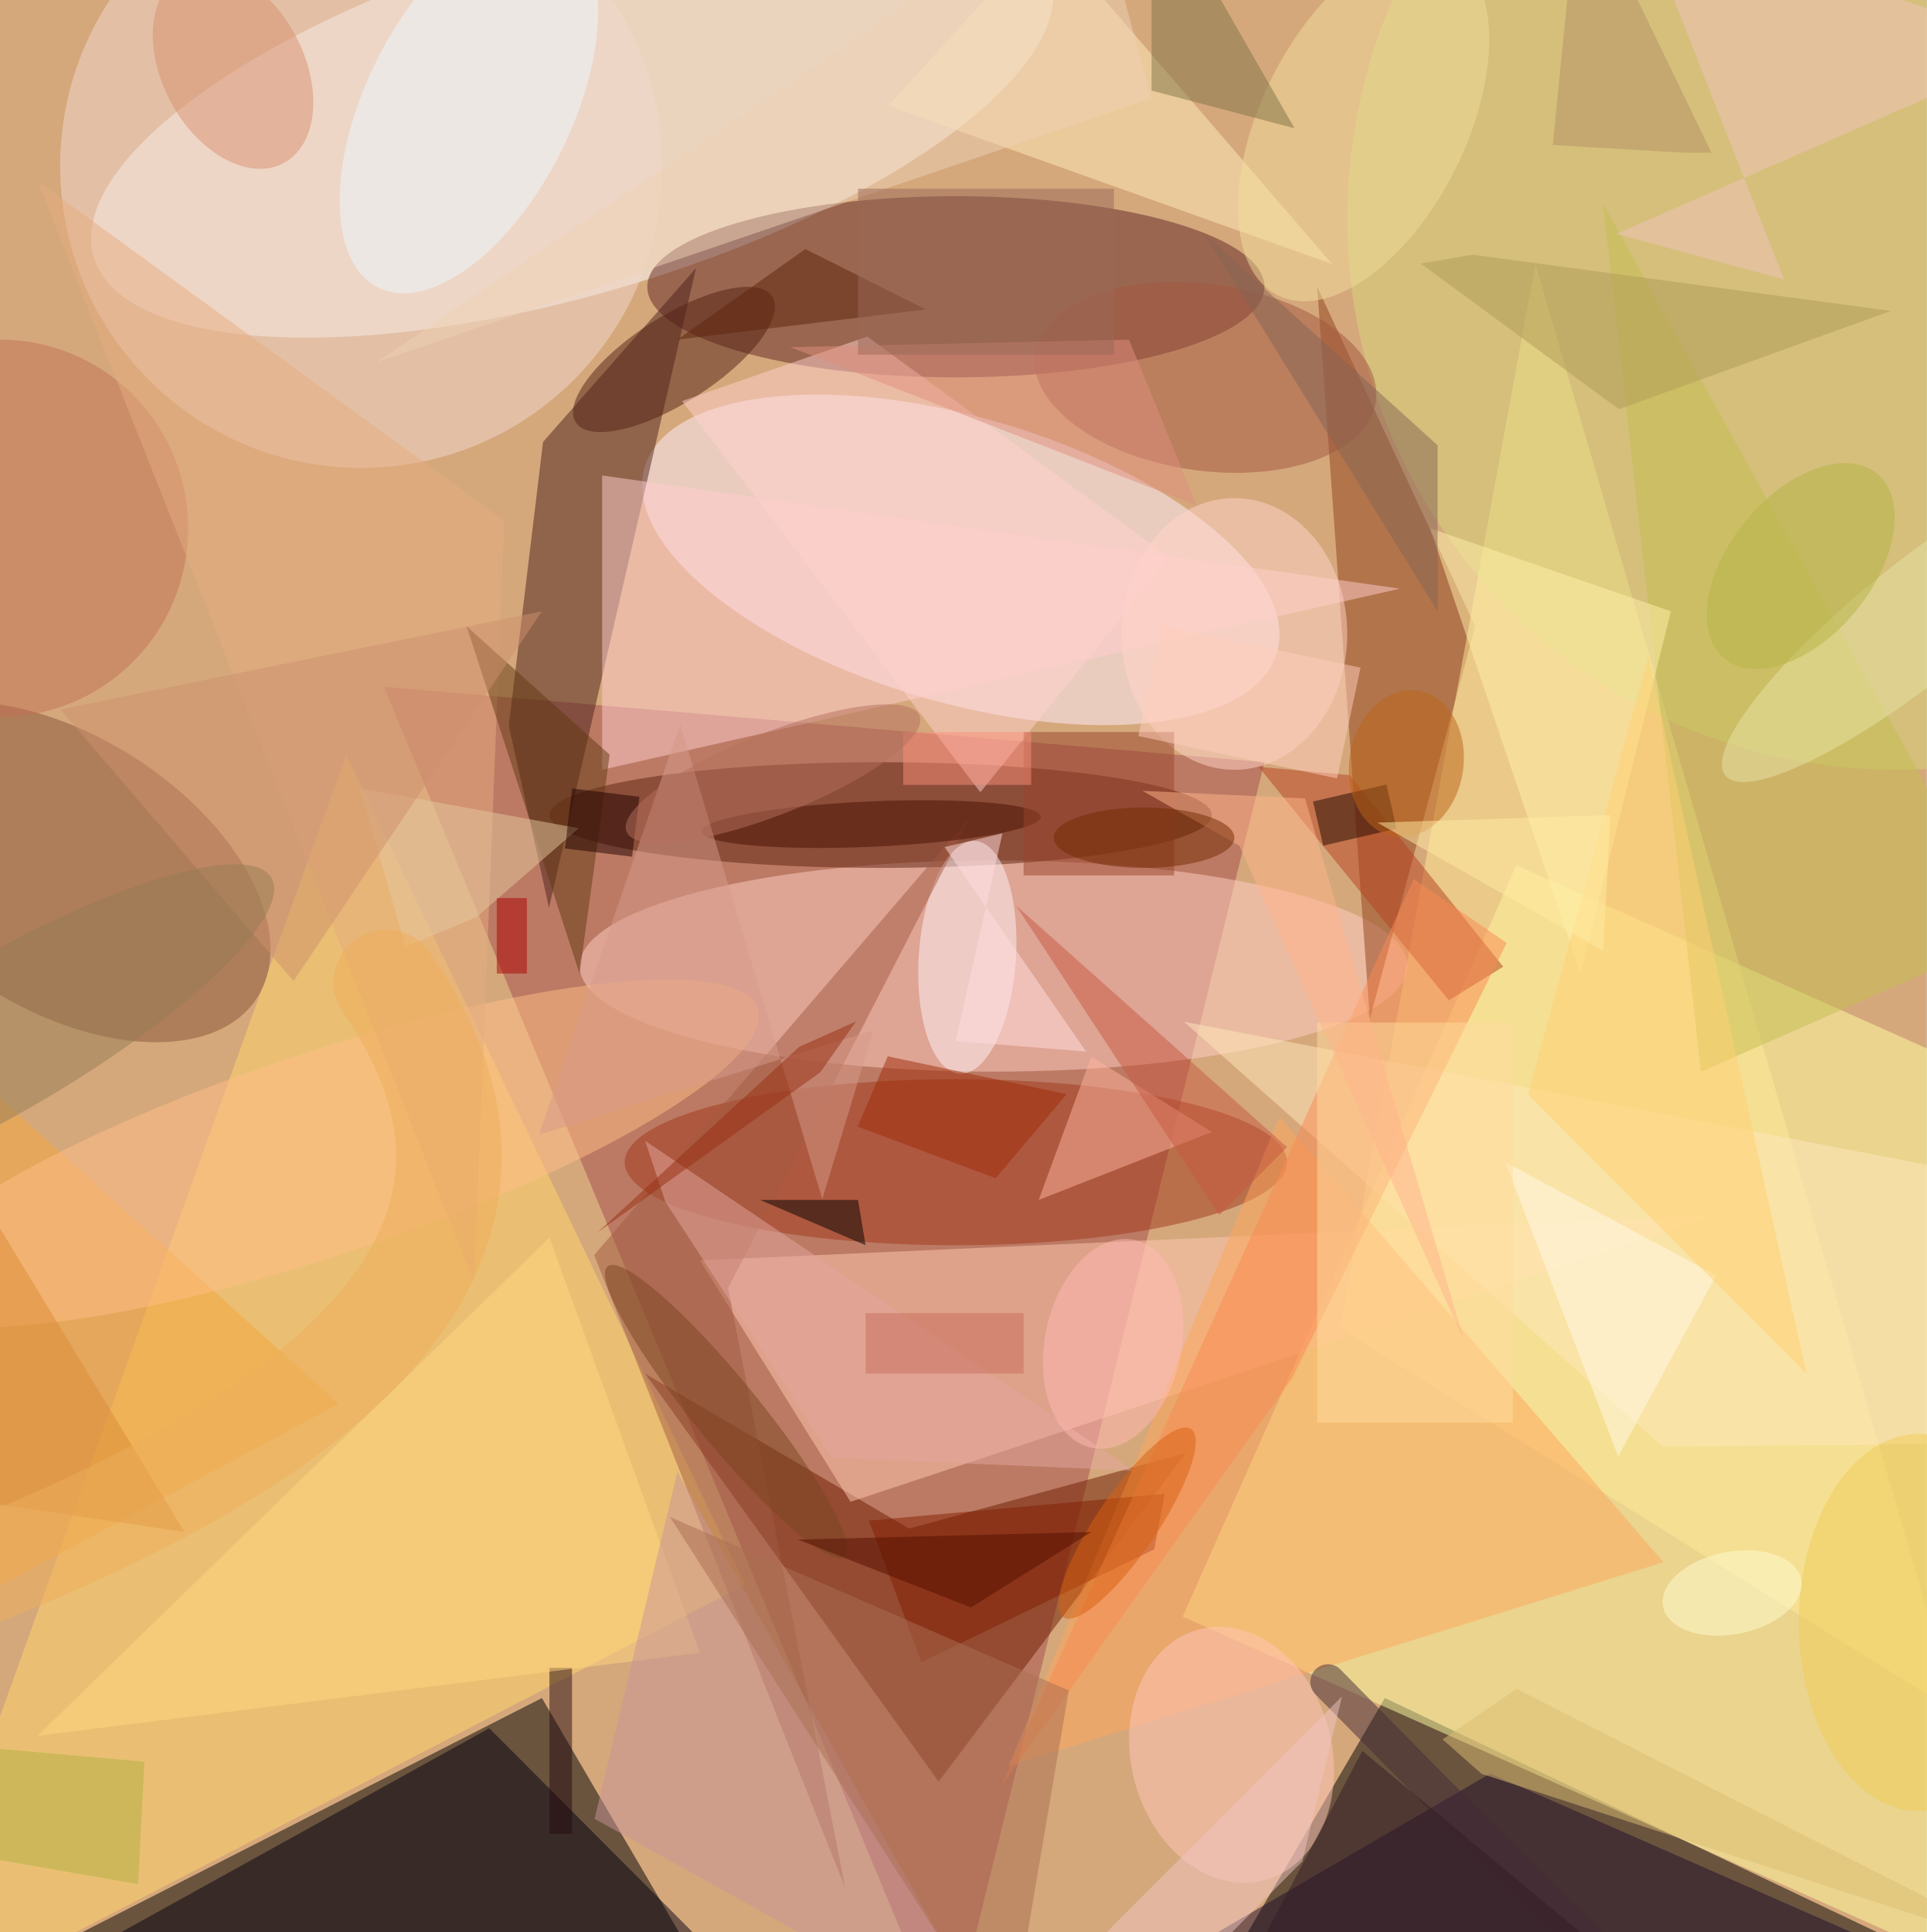
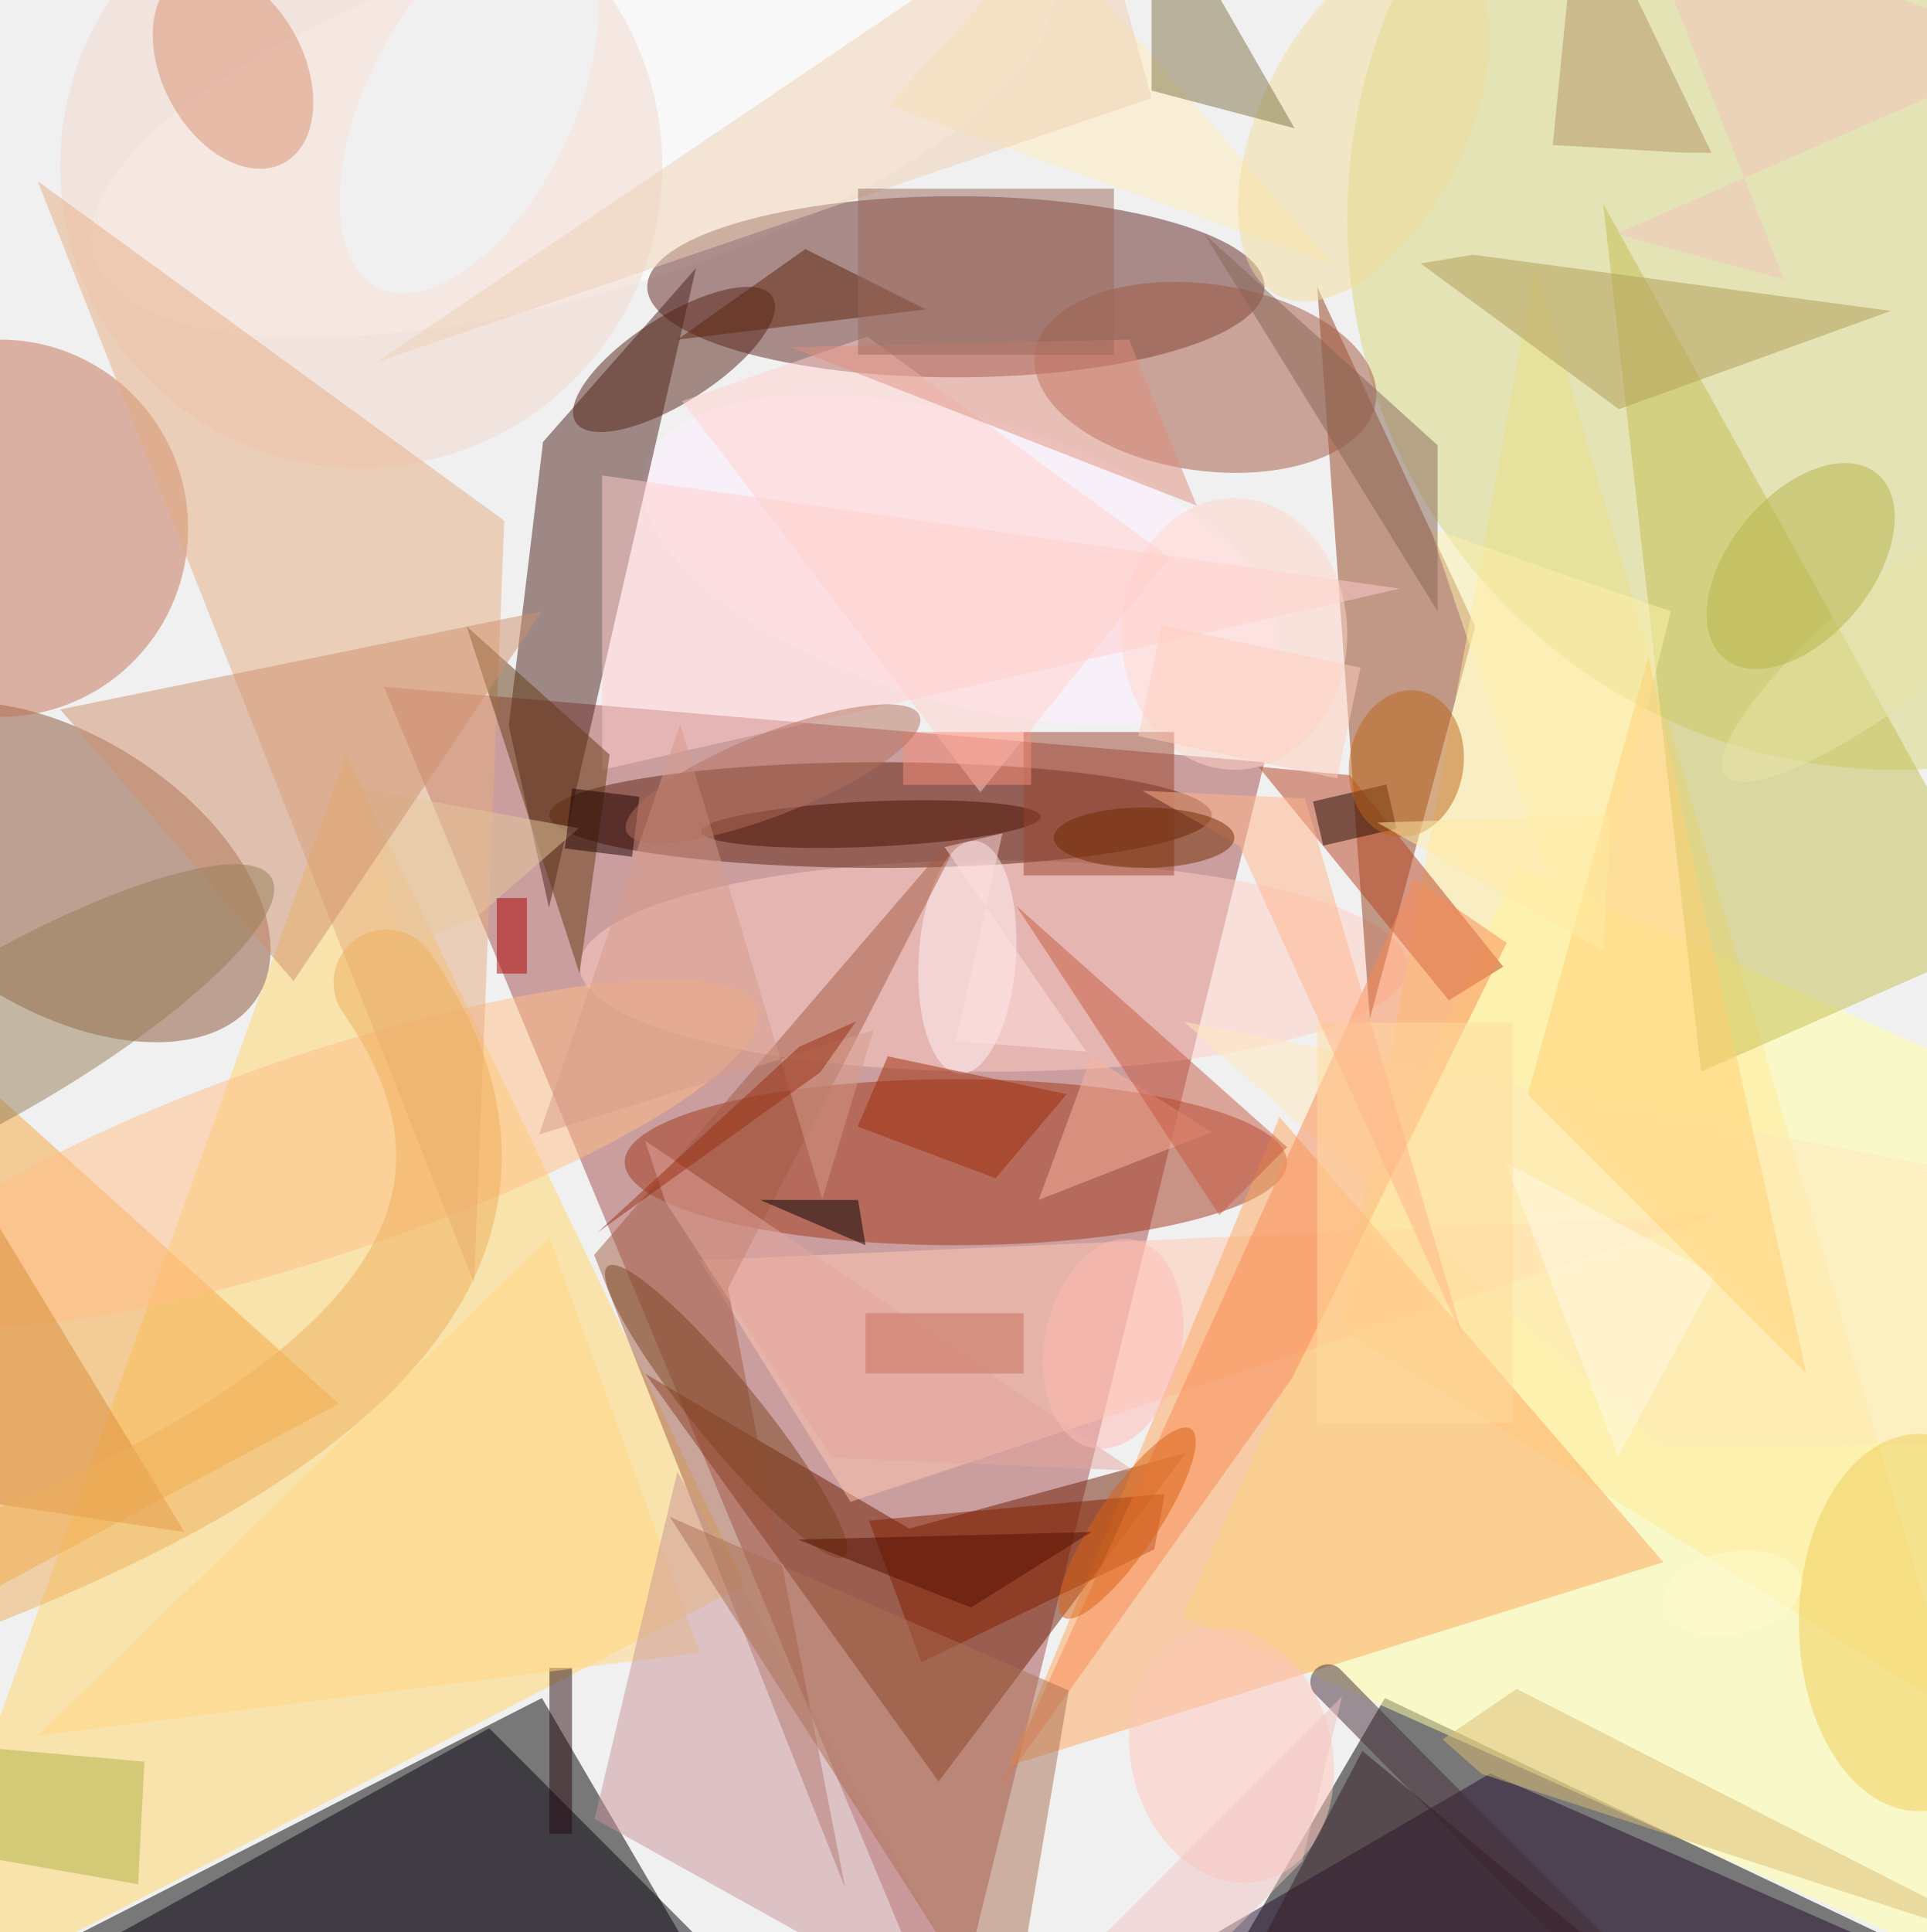
<svg xmlns="http://www.w3.org/2000/svg" version="1.1" width="1995" height="2000">
-   <rect x="0" y="0" width="1995" height="2000" fill="#d5a87c" />
  <g transform="scale(7.79297, 7.8125)">
    <path d="M 72 225 L 99 271 L 9 257 Z" fill="#000000" fill-opacity="0.502" />
    <path d="M 157 271 L 262 262 L 184 225 Z" fill="#000000" fill-opacity="0.502" />
    <path d="M 35.745 44.602 C 8.323 43.042, 4.128 28.72, 26.376 12.613 C 48.624 -3.495, 88.89 -15.287, 116.312 -13.727 C 143.734 -12.167, 147.929 2.155, 125.681 18.262 C 103.433 34.369, 63.167 46.162, 35.745 44.602" fill="#ffffff" fill-opacity="0.502" />
    <path d="M 168 101 L 126 271 L 51 91 Z" fill="#a34c4c" fill-opacity="0.502" />
    <path d="M 157.131 214.214 L 201.465 114.638 L 302.869 159.786 L 258.535 259.362 Z" fill="#ffffa0" fill-opacity="0.502" />
    <path d="M 153.619 95.684 C 135.145 97.982, 108.545 90.218, 94.207 78.344 C 79.869 66.47, 83.222 54.982, 101.697 52.684 C 120.171 50.387, 146.77 58.151, 161.108 70.025 C 175.446 81.899, 172.093 93.387, 153.619 95.684" fill="#fff0ff" fill-opacity="0.502" />
    <path d="M 155.991 29.515 C 172.003 34.201, 172.003 41.799, 155.991 46.485 C 139.98 51.172, 114.02 51.172, 98.009 46.485 C 81.997 41.799, 81.997 34.201, 98.009 29.515 C 114.02 24.828, 139.98 24.828, 155.991 29.515" fill="#612422" fill-opacity="0.502" />
    <path d="M 170.891 118.101 C 192.37 123.568, 192.37 132.432, 170.891 137.899 C 149.412 143.367, 114.588 143.367, 93.109 137.899 C 71.63 132.432, 71.63 123.568, 93.109 118.101 C 114.588 112.633, 149.412 112.633, 170.891 118.101" fill="#ffcdc4" fill-opacity="0.502" />
    <path d="M 157.565 192.524 L 120.786 202.543 L 85.748 182.04 L 124.706 236.065 Z" fill="#6d1c00" fill-opacity="0.502" />
    <path d="M 72.941 120.287 L 92.476 35.522 L 72.149 58.558 L 67.6 96.137 Z" fill="#4b211b" fill-opacity="0.502" />
    <path d="M -15 269 L 46 100 L 99 210 Z" fill="#ffd56a" fill-opacity="0.502" />
    <path d="M 113 199 L 228 161 L 93 167 Z" fill="#ffc7af" fill-opacity="0.502" />
    <path d="M -3.657 93.014 C 10.35 93.53, 26.932 104.037, 33.38 116.483 C 39.828 128.929, 33.7 138.6, 19.693 138.084 C 5.685 137.568, -10.897 127.061, -17.345 114.615 C -23.793 102.169, -17.665 92.498, -3.657 93.014" fill="#875237" fill-opacity="0.502" />
    <path d="M 175 38 L 196 83 L 182 135 Z" fill="#90401b" fill-opacity="0.502" />
    <path d="M 148.113 103.05 C 165.296 105.784, 165.296 110.216, 148.113 112.95 C 130.93 115.683, 103.07 115.683, 85.887 112.95 C 68.704 110.216, 68.704 105.784, 85.887 103.05 C 103.07 100.317, 130.93 100.317, 148.113 103.05" fill="#5d210e" fill-opacity="0.502" />
    <path d="M 65 229 L 107 271 L -11 271 Z" fill="#070010" fill-opacity="0.502" />
    <path d="M 204 35 L 260 227 L 178 176 Z" fill="#ffea96" fill-opacity="0.502" />
    <path d="M 158.113 146.222 C 175.296 150.518, 175.296 157.482, 158.113 161.778 C 140.93 166.074, 113.07 166.074, 95.887 161.778 C 78.704 157.482, 78.704 150.518, 95.887 146.222 C 113.07 141.926, 140.93 141.926, 158.113 146.222" fill="#9f361a" fill-opacity="0.502" />
    <path d="M 80 63 L 80 102 L 186 78 Z" fill="#ffcccd" fill-opacity="0.502" />
    <path d="M 303.619 -22.619 C 332.127 5.889, 332.127 52.111, 303.619 80.619 C 275.111 109.127, 228.889 109.127, 200.381 80.619 C 171.873 52.111, 171.873 5.889, 200.381 -22.619 C 228.889 -51.127, 275.111 -51.127, 303.619 -22.619" fill="#d5d67b" fill-opacity="0.502" />
    <path d="M 76.284 -6.284 C 91.905 9.337, 91.905 34.663, 76.284 50.284 C 60.663 65.905, 35.337 65.905, 19.716 50.284 C 4.095 34.663, 4.095 9.337, 19.716 -6.284 C 35.337 -21.905, 60.663 -21.905, 76.284 -6.284" fill="#f2d8ce" fill-opacity="0.502" />
    <path d="M 221 207 L 170 148 L 134 234 Z" fill="#fda55d" fill-opacity="0.502" />
    <path d="M 177.384 43.589 C 185.557 49.611, 184.47 57.366, 174.956 60.908 C 165.442 64.451, 151.105 62.441, 142.933 56.418 C 134.76 50.396, 135.847 42.642, 145.361 39.099 C 154.875 35.556, 169.212 37.566, 177.384 43.589" fill="#a25641" fill-opacity="0.502" />
    <path d="M 136 271 L 198 235 L 271 267 Z" fill="#210c2a" fill-opacity="0.502" />
    <path d="M 118 14 L 139 -9 L 177 35 Z" fill="#feebba" fill-opacity="0.502" />
    <path d="M 179.313 102.708 L 199.719 128.088 L 192.495 132.552 L 167.214 101.602 Z" fill="#b5401e" fill-opacity="0.502" />
    <path d="M 220.928 191.677 L 157.302 135.383 L 271 157.216 L 271 191.24 Z" fill="#ffe8bb" fill-opacity="0.502" />
    <path d="M 133.819 116.254 C 135.926 122.446, 135.263 132.21, 132.338 138.061 C 129.414 143.912, 125.336 143.635, 123.229 137.442 C 121.123 131.25, 121.786 121.486, 124.71 115.635 C 127.634 109.784, 131.712 110.061, 133.819 116.254" fill="#fff1f7" fill-opacity="0.502" />
    <path d="M -15 132 L 45 186 L -11 216 Z" fill="#f4a53c" fill-opacity="0.502" />
    <path d="M 100.955 45.147 C 97.055 50.279, 88.789 55.55, 82.491 56.921 C 76.194 58.292, 74.249 55.243, 78.149 50.111 C 82.048 44.979, 90.314 39.708, 96.612 38.337 C 102.91 36.966, 104.854 40.015, 100.955 45.147" fill="#522114" fill-opacity="0.502" />
    <path d="M 213 27 L 267 124 L 226 142 Z" fill="#c3be51" fill-opacity="0.502" />
    <path d="M 169.726 218.416 C 176.447 223.609, 179.164 234.139, 175.796 241.936 C 172.428 249.732, 164.25 251.843, 157.529 246.65 C 150.809 241.457, 148.091 230.927, 151.459 223.131 C 154.827 215.334, 163.006 213.224, 169.726 218.416" fill="#ffc5b9" fill-opacity="0.502" />
    <path d="M 174.607 71.272 C 180.464 78.302, 180.464 89.698, 174.607 96.728 C 168.749 103.757, 159.251 103.757, 153.393 96.728 C 147.536 89.698, 147.536 78.302, 153.393 71.272 C 159.251 64.243, 168.749 64.243, 174.607 71.272" fill="#ffd4c7" fill-opacity="0.502" />
    <path d="M 17.678 52.322 C 27.441 62.085, 27.441 77.915, 17.678 87.678 C 7.915 97.441, -7.915 97.441, -17.678 87.678 C -27.441 77.915, -27.441 62.085, -17.678 52.322 C -7.915 42.559, 7.915 42.559, 17.678 52.322" fill="#c27054" fill-opacity="0.502" />
    <path d="M 138 159 L 145 140 L 161 150 Z" fill="#fdb39e" fill-opacity="0.502" />
    <path d="M 86.782 148.269 C 65.915 160.745, 29.398 172.909, 5.217 175.437 C -18.964 177.966, -21.65 169.901, -0.783 157.424 C 20.084 144.947, 56.602 132.783, 80.782 130.255 C 104.963 127.727, 107.649 135.792, 86.782 148.269" fill="#ffbe85" fill-opacity="0.502" />
    <path d="M 78.937 166.296 L 129.01 108.165 L 96.727 170.686 L 112.297 250.18 Z" fill="#a15b42" fill-opacity="0.502" />
    <path d="M 154.744 197.938 L 115.447 201.492 L 122.421 220.265 L 153.364 205.288 Z" fill="#811e00" fill-opacity="0.502" />
    <path d="M 5 24 L 67 69 L 63 170 Z" fill="#e5ab80" fill-opacity="0.502" />
    <path d="M 62.384 35.38 C 52.903 42.381, 45.179 38.502, 45.132 26.716 C 45.085 14.93, 52.733 -0.301, 62.215 -7.302 C 71.696 -14.303, 79.42 -10.425, 79.467 1.362 C 79.514 13.148, 71.866 28.378, 62.384 35.38" fill="#ecf7ff" fill-opacity="0.502" />
    <path d="M 29.893 21.083 C 24.032 17.937, 19.759 10.016, 20.348 3.39 C 20.938 -3.235, 26.166 -6.056, 32.027 -2.91 C 37.888 0.235, 42.162 8.157, 41.572 14.782 C 40.983 21.408, 35.754 24.229, 29.893 21.083" fill="#d89071" fill-opacity="0.502" />
    <path d="M 214.761 30.987 L 271 6.443 L 217.459 -12.571 L 237.03 37.029 Z" fill="#f2c4bb" fill-opacity="0.502" />
    <path d="M 62 83 L 77 129 L 81 100 Z" fill="#633913" fill-opacity="0.502" />
    <path d="M 164.489 28.136 C 164.202 16.867, 171.437 2.464, 180.649 -4.034 C 189.861 -10.532, 197.561 -6.664, 197.848 4.605 C 198.135 15.874, 190.9 30.278, 181.688 36.776 C 172.477 43.274, 164.776 39.406, 164.489 28.136" fill="#f1db99" fill-opacity="0.502" />
    <path d="M 172 17 L 153 -16 L 153 12 Z" fill="#807246" fill-opacity="0.502" />
    <path d="M 171.712 182.552 L 200.178 124.941 L 187.831 116.48 L 132.944 236.809 Z" fill="#f98953" fill-opacity="0.502" />
    <path d="M 222 81 L 190 70 L 210 129 Z" fill="#fff2aa" fill-opacity="0.502" />
    <path d="M 174.453 106.202 L 184.197 103.952 L 185.547 109.798 L 175.803 112.048 Z" fill="#200800" fill-opacity="0.502" />
    <path d="M 153 13 L 50 48 L 145 -16 Z" fill="#eed0b4" fill-opacity="0.502" />
    <path d="M 73 221 L 76 221 L 76 243 L 73 243 Z" fill="#260a11" fill-opacity="0.502" />
    <path d="M 73 164 L 5 230 L 93 219 Z" fill="#ffd580" fill-opacity="0.502" />
    <path d="M 176.433 222.861 C 208.009 254.954, 224.527 271, 225.986 271" fill="none" stroke="#442b36" stroke-opacity="0.502" stroke-width="4.675" stroke-linecap="round" />
    <path d="M 251.228 41.2 L 215.085 54.221 L 188.751 34.914 L 195.69 33.749 Z" fill="#af9b56" fill-opacity="0.502" />
    <path d="M 155.414 73.873 L 115.225 44.597 L 90.617 53.148 L 130.253 104.98 Z" fill="#ffcfcb" fill-opacity="0.502" />
    <path d="M 131.766 110.619 C 123.011 112.177, 108.732 112.803, 99.874 112.017 C 91.016 111.231, 90.933 109.331, 99.688 107.772 C 108.444 106.214, 122.722 105.588, 131.58 106.374 C 140.438 107.16, 140.522 109.061, 131.766 110.619" fill="#481000" fill-opacity="0.502" />
    <path d="M 215 193 L 200 154 L 228 169 Z" fill="#fffae8" fill-opacity="0.502" />
    <path d="M 133 271 L 79 241 L 90 195 Z" fill="#c79397" fill-opacity="0.502" />
    <path d="M 240 182 L 219 87 L 203 145 Z" fill="#ffd072" fill-opacity="0.502" />
    <path d="M 116.05 136.508 L 109.252 158.894 L 90.374 95.956 L 71.631 150.323 Z" fill="#d6998a" fill-opacity="0.502" />
    <path d="M 123 41 L 90 45 L 107 33 Z" fill="#5d240d" fill-opacity="0.502" />
    <path d="M 201 135.5 L 201 188.5 L 175 188.5 L 175 135.5 Z" fill="#ffdc9d" fill-opacity="0.502" />
    <path d="M 142 224 L 134 271 L 89 201 Z" fill="#aa6e53" fill-opacity="0.502" />
    <path d="M 53.89 125.455 L 47.798 104.447 L 76.888 109.742 L 63.298 121.534 Z" fill="#e3c79e" fill-opacity="0.502" />
    <path d="M 114 159 L 115 165 L 101 159 Z" fill="#030000" fill-opacity="0.502" />
    <path d="M 269.793 63.236 C 281.753 57.541, 284.825 61.377, 276.654 71.803 C 268.484 82.23, 252.166 95.299, 240.207 100.994 C 228.247 106.689, 225.175 102.854, 233.346 92.427 C 241.516 82.001, 257.834 68.932, 269.793 63.236" fill="#e7e4a6" fill-opacity="0.502" />
    <path d="M 266.314 197.322 C 272.562 207.085, 272.562 222.915, 266.314 232.678 C 260.065 242.441, 249.935 242.441, 243.686 232.678 C 237.438 222.915, 237.438 207.085, 243.686 197.322 C 249.935 187.559, 260.065 187.559, 266.314 197.322" fill="#f0cb57" fill-opacity="0.502" />
    <path d="M 136 97 L 156 97 L 156 116 L 136 116 Z" fill="#98452d" fill-opacity="0.502" />
    <path d="M 66 119 L 70 119 L 70 129 L 66 129 Z" fill="#a90000" fill-opacity="0.502" />
    <path d="M 191.009 108.89 C 187.464 112.176, 182.731 111.391, 180.436 107.138 C 178.142 102.885, 179.155 96.774, 182.699 93.489 C 186.243 90.204, 190.977 90.988, 193.271 95.241 C 195.566 99.495, 194.553 105.605, 191.009 108.89" fill="#bb6519" fill-opacity="0.502" />
    <path d="M 135 120 L 162 161 L 171 152 Z" fill="#c65941" fill-opacity="0.502" />
    <path d="M 109.975 198.695 C 114.818 207.275, 112.702 209.008, 105.247 202.566 C 97.792 196.124, 87.822 183.946, 82.978 175.366 C 78.135 166.786, 80.251 165.054, 87.706 171.496 C 95.161 177.938, 105.131 190.116, 109.975 198.695" fill="#7a4520" fill-opacity="0.502" />
    <path d="M 132.288 156.125 L 113.947 149.275 L 117.952 139.971 L 141.713 144.986 Z" fill="#9e2b08" fill-opacity="0.502" />
    <path d="M -6.123 245.398 L -16 230.336 L 19.185 233.434 L 18.351 249.669 Z" fill="#afb043" fill-opacity="0.502" />
    <path d="M 88.398 159.233 L 85.704 151.157 L 150.627 194.867 L 110.55 193.15 Z" fill="#e4a69d" fill-opacity="0.502" />
    <path d="M 120 97 L 137 97 L 137 104 L 120 104 Z" fill="#f98f7a" fill-opacity="0.502" />
    <path d="M 72 81 L 8 94 L 39 130 Z" fill="#cd906d" fill-opacity="0.502" />
    <path d="M 191 81 L 191 59 L 160 31 Z" fill="#866455" fill-opacity="0.502" />
    <path d="M 241.292 62.085 C 248.098 59.664, 252.699 63.485, 251.569 70.62 C 250.44 77.755, 244.007 85.501, 237.201 87.922 C 230.395 90.343, 225.793 86.521, 226.923 79.386 C 228.053 72.252, 234.486 64.505, 241.292 62.085" fill="#b6b446" fill-opacity="0.502" />
    <path d="M 21.867 116.191 C 37.96 111.47, 41.215 117.076, 29.138 128.713 C 17.061 140.35, -5.775 153.61, -21.867 158.332 C -37.96 163.053, -41.215 157.447, -29.138 145.81 C -17.061 134.174, 5.775 120.913, 21.867 116.191" fill="#957c55" fill-opacity="0.502" />
    <path d="M 79.373 163.32 L 106.181 138.71 L 113.744 135.338 L 108.989 142.079 Z" fill="#972f13" fill-opacity="0.502" />
    <path d="M 213 126 L 214 108 L 183 109 Z" fill="#ffeba3" fill-opacity="0.502" />
    <path d="M -16 164.573 L -11.37 144.114 L 24.517 203.008 L -16 196.96 Z" fill="#d98b37" fill-opacity="0.502" />
    <path d="M 141.421 209.045 C 143.442 203.295, 148.815 195.399, 153.422 191.409 C 158.029 187.419, 160.125 188.846, 158.105 194.596 C 156.084 200.346, 150.711 208.242, 146.104 212.232 C 141.497 216.222, 139.4 214.795, 141.421 209.045" fill="#d86111" fill-opacity="0.502" />
    <path d="M 129 213 L 145 203 L 106 204 Z" fill="#550e00" fill-opacity="0.502" />
    <path d="M 201.513 223.788 L 271 259.107 L 196.844 235.04 L 191.669 230.483 Z" fill="#dcbb73" fill-opacity="0.502" />
    <path d="M 228 271 L 163 266 L 181 232 Z" fill="#351c27" fill-opacity="0.502" />
    <path d="M 150 45 L 159 67 L 105 46 Z" fill="#df8e7e" fill-opacity="0.502" />
    <path d="M 156.183 169.616 C 158.559 175.705, 156.777 184.426, 152.203 189.094 C 147.628 193.763, 141.993 192.611, 139.617 186.522 C 137.24 180.433, 139.022 171.713, 143.597 167.044 C 148.172 162.376, 153.807 163.527, 156.183 169.616" fill="#ffbab3" fill-opacity="0.502" />
    <path d="M 114 25 L 148 25 L 148 47 L 114 47 Z" fill="#996958" fill-opacity="0.502" />
    <path d="M 223.551 20.227 L 206.303 19.215 L 209.827 -16 L 227.39 20.247 Z" fill="#b39264" fill-opacity="0.502" />
    <path d="M 83.979 113.519 L 75.046 112.422 L 76.021 104.481 L 84.954 105.578 Z" fill="#1f0000" fill-opacity="0.502" />
    <path d="M 178.304 224.786 L 136.279 266.777 L 156.569 263.182 L 173.03 246.641 Z" fill="#efc3c2" fill-opacity="0.502" />
    <path d="M 151.236 97.529 L 154.354 82.857 L 180.764 88.471 L 177.646 103.143 Z" fill="#ffcdbc" fill-opacity="0.502" />
    <path d="M -13.275 212.391 C 51.753 189.052, 73.289 161.649, 51.333 130.183" fill="none" stroke="#edae5a" stroke-opacity="0.502" stroke-width="14.029" stroke-linecap="round" />
    <path d="M 115 174 L 136 174 L 136 182 L 115 182 Z" fill="#c76e5b" fill-opacity="0.502" />
    <path d="M 126.973 137.945 L 144.317 139.344 L 125.494 112.241 L 133.189 110.423 Z" fill="#ffdedd" fill-opacity="0.502" />
    <path d="M 194.495 177.57 L 173.387 105.793 L 151.777 104.783 L 164.669 112.068 Z" fill="#ffb48a" fill-opacity="0.502" />
    <path d="M 160.485 108.172 C 165.172 109.734, 165.172 112.266, 160.485 113.828 C 155.799 115.391, 148.201 115.391, 143.515 113.828 C 138.828 112.266, 138.828 109.734, 143.515 108.172 C 148.201 106.609, 155.799 106.609, 160.485 108.172" fill="#702b00" fill-opacity="0.502" />
    <path d="M 237.355 213.599 C 234.186 216.399, 228.378 217.541, 224.385 216.152 C 220.391 214.762, 219.722 211.365, 222.892 208.566 C 226.061 205.766, 231.869 204.624, 235.862 206.014 C 239.856 207.404, 240.525 210.8, 237.355 213.599" fill="#fffbcf" fill-opacity="0.502" />
    <path d="M 87.525 104.358 C 94.353 99.386, 106.687 94.53, 115.073 93.514 C 123.458 92.497, 124.721 95.704, 117.892 100.676 C 111.064 105.649, 98.73 110.504, 90.345 111.521 C 81.959 112.538, 80.696 109.331, 87.525 104.358" fill="#b4715d" fill-opacity="0.502" />
  </g>
</svg>
